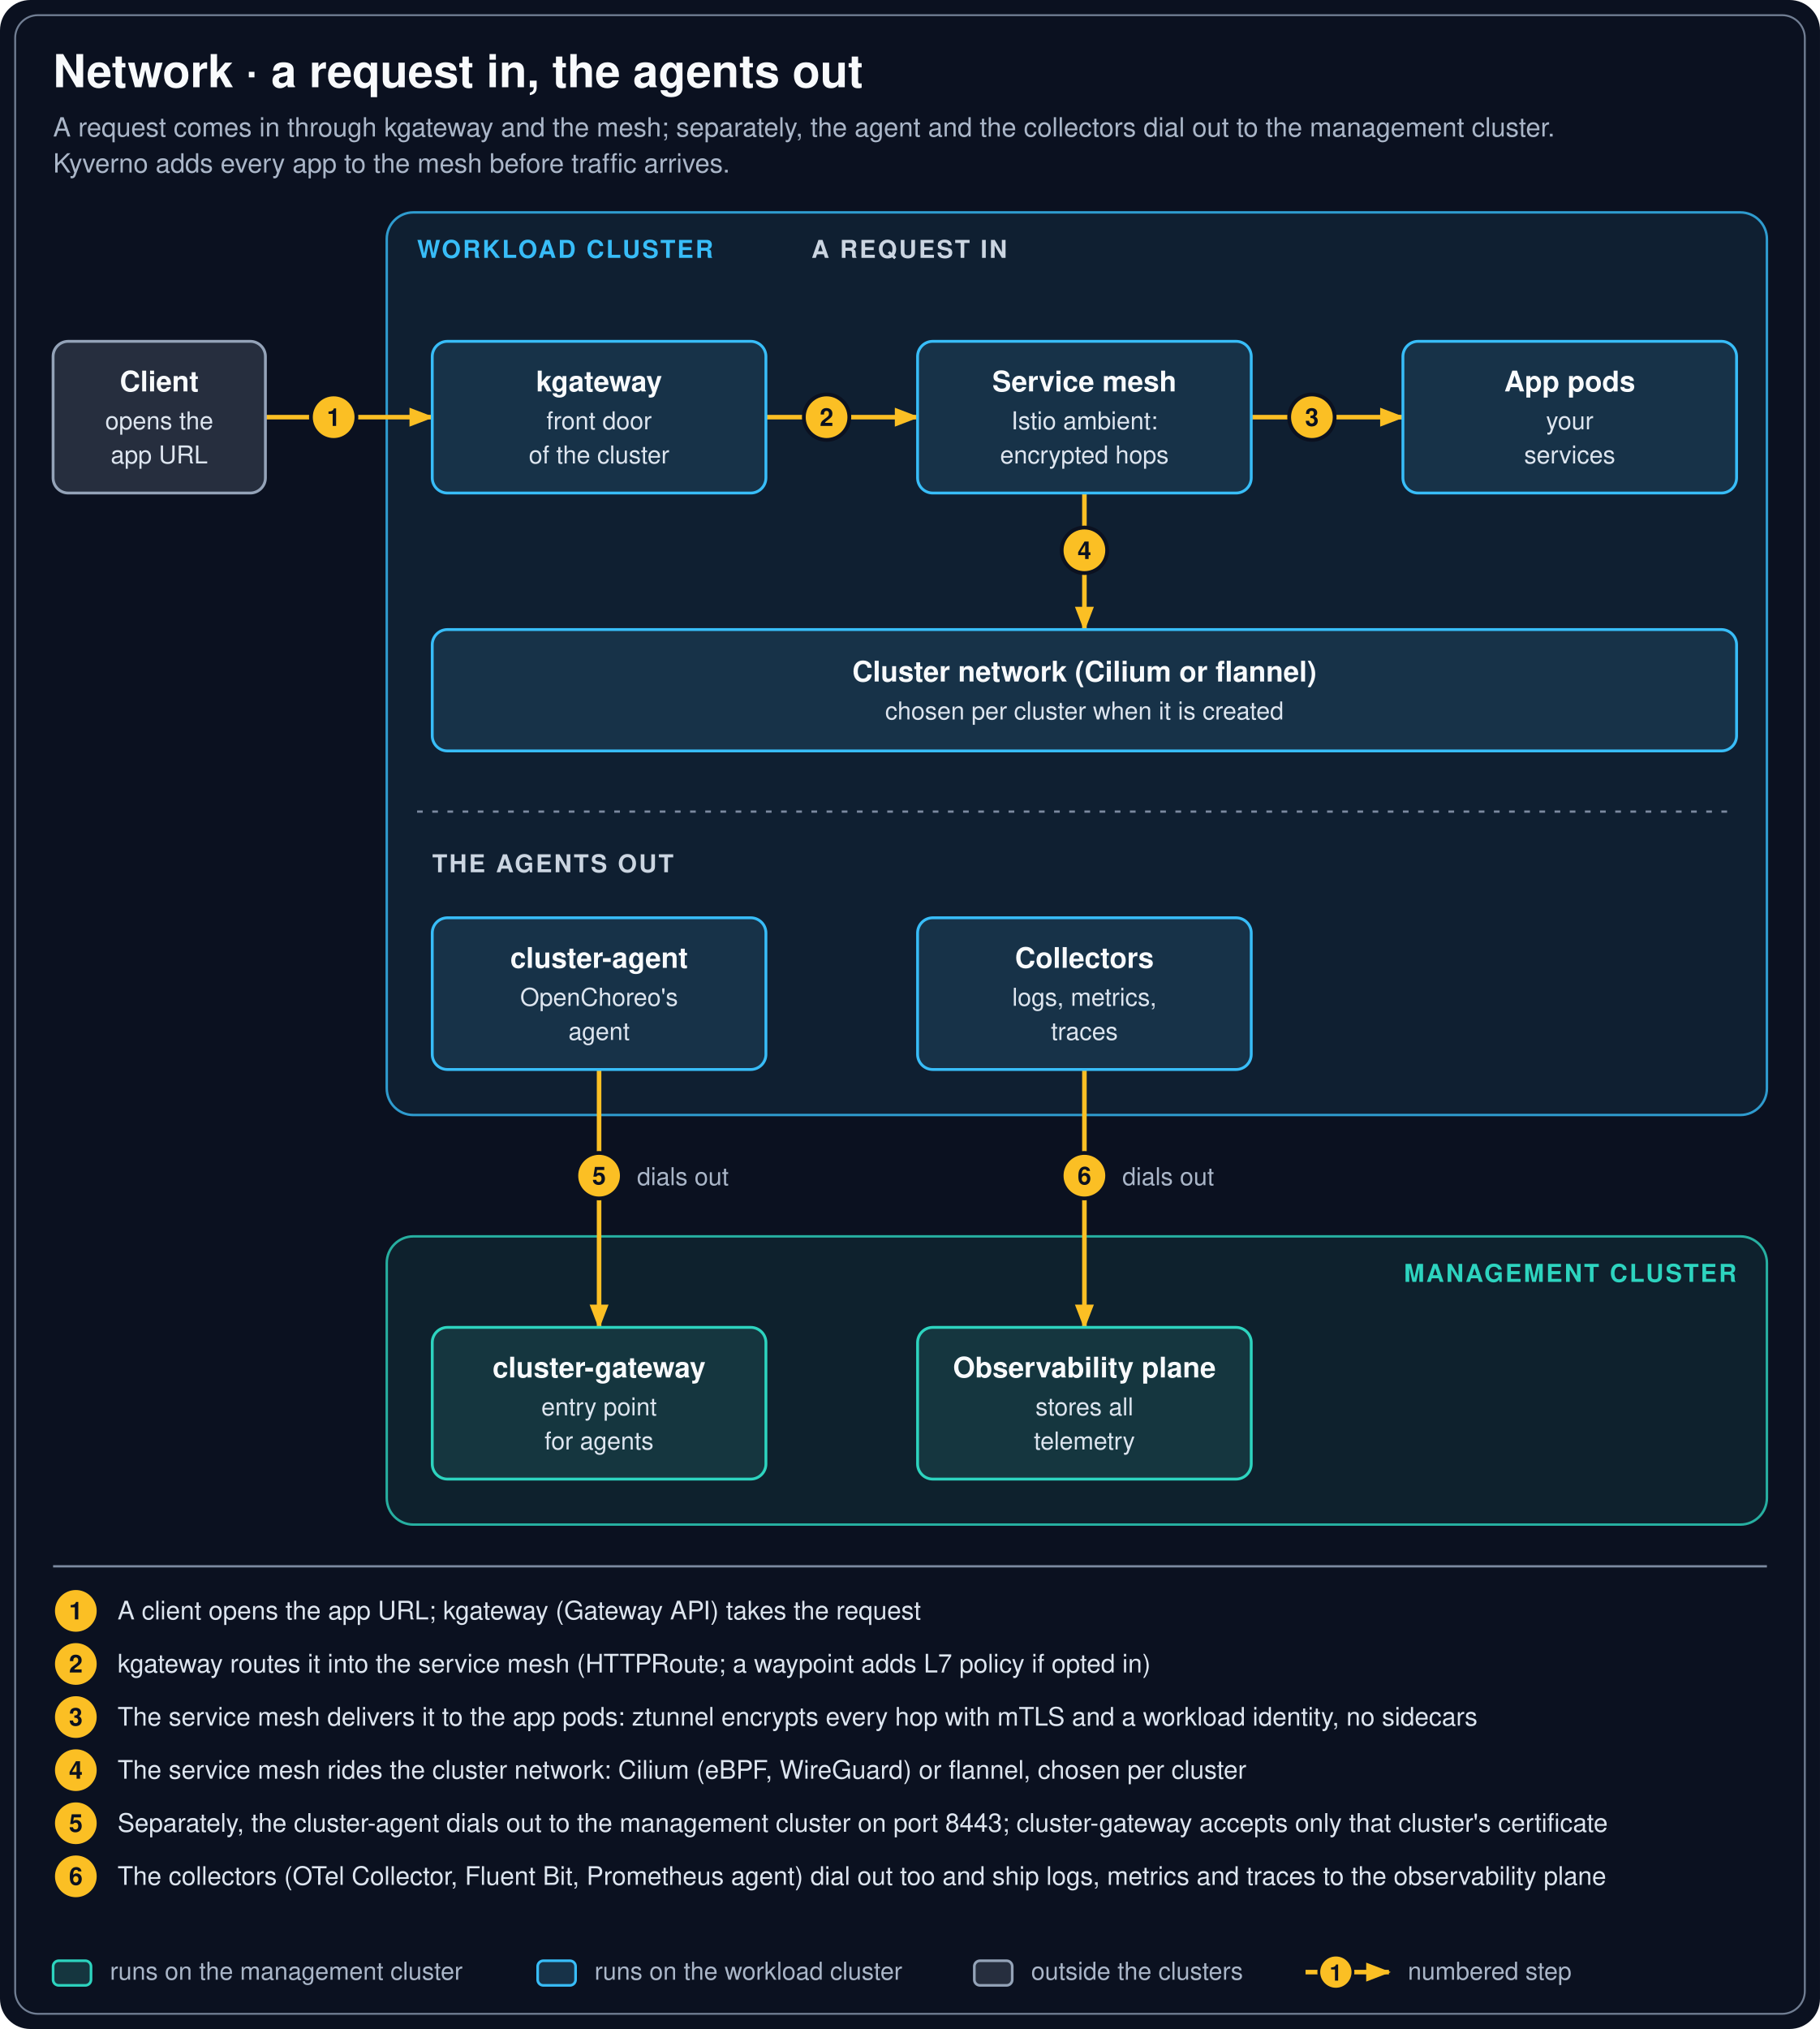
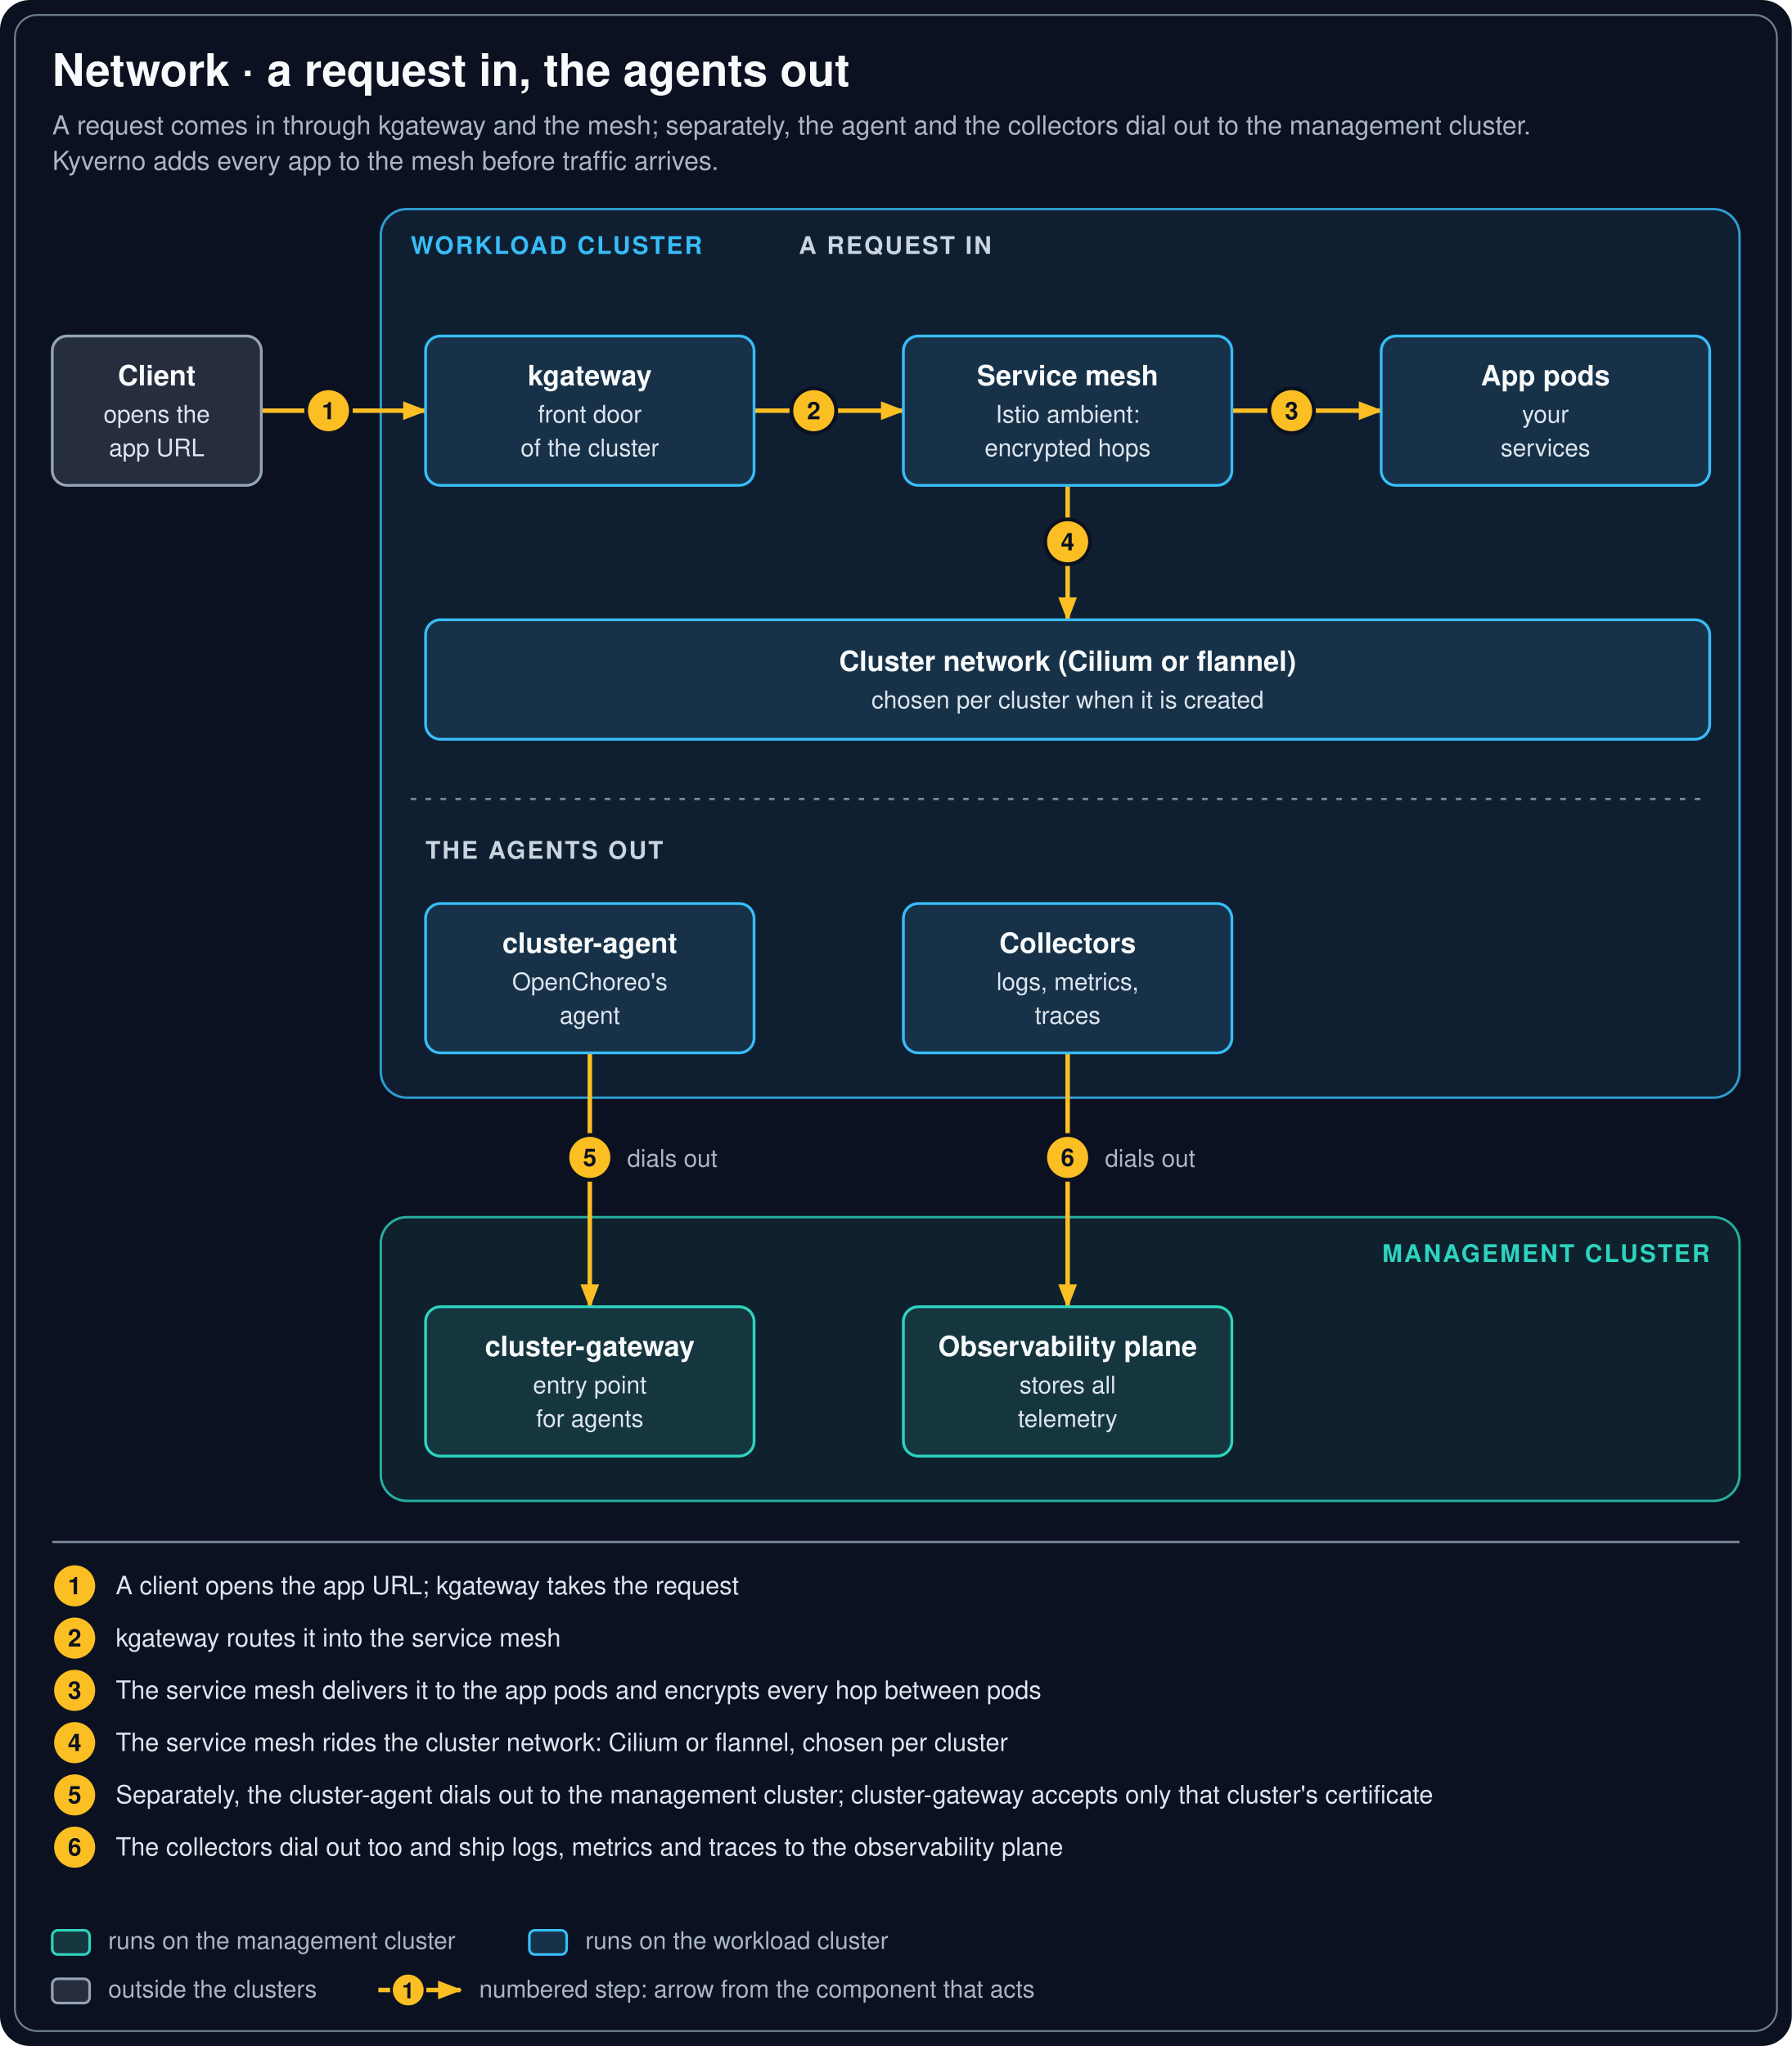
- <svg xmlns="http://www.w3.org/2000/svg" width="960" height="1070" viewBox="0 0 960 1070" role="img" aria-label="Network · a request in, the agents out">
+ <svg xmlns="http://www.w3.org/2000/svg" width="960" height="1096" viewBox="0 0 960 1096" role="img" aria-label="Network · a request in, the agents out">
  <style>.s{font-family:'Segoe UI','Helvetica Neue',Helvetica,Arial,'Liberation Sans',sans-serif}.m{font-family:'JetBrains Mono',SFMono-Regular,Menlo,Consolas,'Liberation Mono',monospace}.fx{fill:none;stroke-width:3.4;stroke-linecap:round;stroke-dasharray:4 10;opacity:0;animation:fxdash .9s linear infinite,fxseq 9.10s linear infinite both}@keyframes fxdash{to{stroke-dashoffset:-14}}@keyframes fxseq{0%{opacity:0}3%{opacity:1}29.0%{opacity:1}34.0%{opacity:0}100%{opacity:0}}@media (prefers-reduced-motion:reduce){.fx{animation:none;opacity:0}}</style>
  <defs>
    <marker id="ahfbbf24" markerWidth="13" markerHeight="10" refX="12" refY="5" orient="auto" markerUnits="userSpaceOnUse">
      <path d="M0,0 L13,5 L0,10 z" fill="#fbbf24" />
    </marker>
    <marker id="asfbbf24" markerWidth="13" markerHeight="10" refX="1" refY="5" orient="auto" markerUnits="userSpaceOnUse">
      <path d="M13,0 L0,5 L13,10 z" fill="#fbbf24" />
    </marker>
  </defs>
-   <rect width="960" height="1070" rx="16" fill="#0b1120" />
-   <rect x="8" y="8" width="944" height="1054" rx="12" fill="none" stroke="#8b9ab0" stroke-opacity=".8" />
+   <rect width="960" height="1096" rx="16" fill="#0b1120" />
+   <rect x="8" y="8" width="944" height="1080" rx="12" fill="none" stroke="#8b9ab0" stroke-opacity=".8" />
  <rect x="204" y="112" width="728" height="476" rx="14" fill="#0f1f31" stroke="#38bdf8" stroke-opacity=".8" stroke-width="1.3" />
  <text class="s" x="220.0" y="136.0" font-size="13" fill="#38bdf8" font-weight="700" letter-spacing="1.0">WORKLOAD CLUSTER</text>
  <rect x="204" y="652" width="728" height="152" rx="14" fill="#0e212d" stroke="#2dd4bf" stroke-opacity=".8" stroke-width="1.3" />
  <text class="s" x="916.0" y="676.0" font-size="13" fill="#2dd4bf" font-weight="700" text-anchor="end" letter-spacing="1.0">MANAGEMENT CLUSTER</text>
  <path d="M 220 428 L 916 428" stroke="#7c8aa0" stroke-width="1.2" stroke-dasharray="3 5" />
  <path d="M 140.0 220.0 L 228.0 220.0" fill="none" stroke="#fbbf24" stroke-width="2.4" stroke-linejoin="round" marker-end="url(#ahfbbf24)" />
  <path d="M 404.0 220.0 L 484.0 220.0" fill="none" stroke="#fbbf24" stroke-width="2.4" stroke-linejoin="round" marker-end="url(#ahfbbf24)" />
  <path d="M 660.0 220.0 L 740.0 220.0" fill="none" stroke="#fbbf24" stroke-width="2.4" stroke-linejoin="round" marker-end="url(#ahfbbf24)" />
  <path d="M 572.0 260.0 L 572.0 332.0" fill="none" stroke="#fbbf24" stroke-width="2.4" stroke-linejoin="round" marker-end="url(#ahfbbf24)" />
  <path d="M 316.0 564.0 L 316.0 700.0" fill="none" stroke="#fbbf24" stroke-width="2.4" stroke-linejoin="round" marker-end="url(#ahfbbf24)" />
  <path d="M 572.0 564.0 L 572.0 700.0" fill="none" stroke="#fbbf24" stroke-width="2.4" stroke-linejoin="round" marker-end="url(#ahfbbf24)" />
  <path class="fx" d="M 140.0 220.0 L 228.0 220.0" stroke="#fde5a7" style="animation-delay:0s,0.00s" />
  <path class="fx" d="M 404.0 220.0 L 484.0 220.0" stroke="#fde5a7" style="animation-delay:0s,1.10s" />
  <path class="fx" d="M 660.0 220.0 L 740.0 220.0" stroke="#fde5a7" style="animation-delay:0s,2.20s" />
  <path class="fx" d="M 572.0 260.0 L 572.0 332.0" stroke="#fde5a7" style="animation-delay:0s,3.30s" />
  <path class="fx" d="M 316.0 564.0 L 316.0 700.0" stroke="#fde5a7" style="animation-delay:0s,4.40s" />
  <path class="fx" d="M 572.0 564.0 L 572.0 700.0" stroke="#fde5a7" style="animation-delay:0s,5.50s" />
  <rect x="28" y="180" width="112" height="80" rx="8" fill="#262e3e" stroke="#94a3b8" stroke-width="1.5" />
  <text class="s" x="84.0" y="206.4" font-size="15" fill="#f8fafc" font-weight="600" text-anchor="middle">Client</text>
  <text class="s" x="84.0" y="226.4" font-size="13" fill="#dde5ef" text-anchor="middle">opens the</text>
  <text class="s" x="84.0" y="244.4" font-size="13" fill="#dde5ef" text-anchor="middle">app URL</text>
  <rect x="228" y="180" width="176" height="80" rx="8" fill="#173248" stroke="#38bdf8" stroke-width="1.5" />
  <text class="s" x="316.0" y="206.4" font-size="15" fill="#f8fafc" font-weight="600" text-anchor="middle">kgateway</text>
  <text class="s" x="316.0" y="226.4" font-size="13" fill="#dde5ef" text-anchor="middle">front door</text>
  <text class="s" x="316.0" y="244.4" font-size="13" fill="#dde5ef" text-anchor="middle">of the cluster</text>
  <rect x="484" y="180" width="176" height="80" rx="8" fill="#173248" stroke="#38bdf8" stroke-width="1.5" />
  <text class="s" x="572.0" y="206.4" font-size="15" fill="#f8fafc" font-weight="600" text-anchor="middle">Service mesh</text>
  <text class="s" x="572.0" y="226.4" font-size="13" fill="#dde5ef" text-anchor="middle">Istio ambient:</text>
  <text class="s" x="572.0" y="244.4" font-size="13" fill="#dde5ef" text-anchor="middle">encrypted hops</text>
  <rect x="740" y="180" width="176" height="80" rx="8" fill="#173248" stroke="#38bdf8" stroke-width="1.5" />
  <text class="s" x="828.0" y="206.4" font-size="15" fill="#f8fafc" font-weight="600" text-anchor="middle">App pods</text>
  <text class="s" x="828.0" y="226.4" font-size="13" fill="#dde5ef" text-anchor="middle">your</text>
  <text class="s" x="828.0" y="244.4" font-size="13" fill="#dde5ef" text-anchor="middle">services</text>
  <rect x="228" y="332" width="688" height="64" rx="8" fill="#173248" stroke="#38bdf8" stroke-width="1.5" />
  <text class="s" x="572.0" y="359.4" font-size="15" fill="#f8fafc" font-weight="600" text-anchor="middle">Cluster network (Cilium or flannel)</text>
  <text class="s" x="572.0" y="379.4" font-size="13" fill="#dde5ef" text-anchor="middle">chosen per cluster when it is created</text>
  <rect x="228" y="484" width="176" height="80" rx="8" fill="#173248" stroke="#38bdf8" stroke-width="1.5" />
  <text class="s" x="316.0" y="510.4" font-size="15" fill="#f8fafc" font-weight="600" text-anchor="middle">cluster-agent</text>
  <text class="s" x="316.0" y="530.4" font-size="13" fill="#dde5ef" text-anchor="middle">OpenChoreo's</text>
  <text class="s" x="316.0" y="548.4" font-size="13" fill="#dde5ef" text-anchor="middle">agent</text>
  <rect x="484" y="484" width="176" height="80" rx="8" fill="#173248" stroke="#38bdf8" stroke-width="1.5" />
  <text class="s" x="572.0" y="510.4" font-size="15" fill="#f8fafc" font-weight="600" text-anchor="middle">Collectors</text>
  <text class="s" x="572.0" y="530.4" font-size="13" fill="#dde5ef" text-anchor="middle">logs, metrics,</text>
  <text class="s" x="572.0" y="548.4" font-size="13" fill="#dde5ef" text-anchor="middle">traces</text>
  <rect x="228" y="700" width="176" height="80" rx="8" fill="#15363f" stroke="#2dd4bf" stroke-width="1.5" />
  <text class="s" x="316.0" y="726.4" font-size="15" fill="#f8fafc" font-weight="600" text-anchor="middle">cluster-gateway</text>
  <text class="s" x="316.0" y="746.4" font-size="13" fill="#dde5ef" text-anchor="middle">entry point</text>
  <text class="s" x="316.0" y="764.4" font-size="13" fill="#dde5ef" text-anchor="middle">for agents</text>
  <rect x="484" y="700" width="176" height="80" rx="8" fill="#15363f" stroke="#2dd4bf" stroke-width="1.5" />
  <text class="s" x="572.0" y="726.4" font-size="15" fill="#f8fafc" font-weight="600" text-anchor="middle">Observability plane</text>
  <text class="s" x="572.0" y="746.4" font-size="13" fill="#dde5ef" text-anchor="middle">stores all</text>
  <text class="s" x="572.0" y="764.4" font-size="13" fill="#dde5ef" text-anchor="middle">telemetry</text>
  <text class="s" x="28.0" y="46.0" font-size="24" fill="#f8fafc" font-weight="700">Network · a request in, the agents out</text>
  <text class="s" x="28.0" y="72.0" font-size="14" fill="#aab6c8">A request comes in through kgateway and the mesh; separately, the agent and the collectors dial out to the management cluster.</text>
  <text class="s" x="28.0" y="91.0" font-size="14" fill="#aab6c8">Kyverno adds every app to the mesh before traffic arrives.</text>
  <text class="s" x="428.0" y="136.0" font-size="13" fill="#cbd5e1" font-weight="700" letter-spacing="1.0">A REQUEST IN</text>
  <text class="s" x="228.0" y="460.0" font-size="13" fill="#cbd5e1" font-weight="700" letter-spacing="1.0">THE AGENTS OUT</text>
  <circle cx="176.0" cy="220.0" r="12" fill="#fbbf24" stroke="#0b1120" stroke-width="2" />
  <text class="s" x="176.0" y="224.6" font-size="13" font-weight="700" fill="#0b1120" text-anchor="middle">1</text>
  <circle cx="436.0" cy="220.0" r="12" fill="#fbbf24" stroke="#0b1120" stroke-width="2" />
  <text class="s" x="436.0" y="224.6" font-size="13" font-weight="700" fill="#0b1120" text-anchor="middle">2</text>
  <circle cx="692.0" cy="220.0" r="12" fill="#fbbf24" stroke="#0b1120" stroke-width="2" />
  <text class="s" x="692.0" y="224.6" font-size="13" font-weight="700" fill="#0b1120" text-anchor="middle">3</text>
  <circle cx="572.0" cy="290.2" r="12" fill="#fbbf24" stroke="#0b1120" stroke-width="2" />
  <text class="s" x="572.0" y="294.8" font-size="13" font-weight="700" fill="#0b1120" text-anchor="middle">4</text>
  <rect x="332.0" y="611.0" width="59.3" height="20.0" rx="3" fill="#0b1120" />
  <text class="s" x="336.0" y="625.0" font-size="13" fill="#aab6c8">dials out</text>
  <circle cx="316.0" cy="620.0" r="12" fill="#fbbf24" stroke="#0b1120" stroke-width="2" />
  <text class="s" x="316.0" y="624.6" font-size="13" font-weight="700" fill="#0b1120" text-anchor="middle">5</text>
  <rect x="588.0" y="611.0" width="59.3" height="20.0" rx="3" fill="#0b1120" />
  <text class="s" x="592.0" y="625.0" font-size="13" fill="#aab6c8">dials out</text>
  <circle cx="572.0" cy="620.0" r="12" fill="#fbbf24" stroke="#0b1120" stroke-width="2" />
  <text class="s" x="572.0" y="624.6" font-size="13" font-weight="700" fill="#0b1120" text-anchor="middle">6</text>
  <line x1="28" y1="826" x2="932" y2="826" stroke="#7c8aa0" stroke-width="1.2" />
  <circle cx="40" cy="849.5" r="11" fill="#fbbf24" />
  <text class="s" x="40" y="854" font-size="13" font-weight="700" fill="#0b1120" text-anchor="middle">1</text>
-   <text class="s" x="62.0" y="854.0" font-size="13.5" fill="#dde5ef">A client opens the app URL; kgateway (Gateway API) takes the request</text>
+   <text class="s" x="62.0" y="854.0" font-size="13.5" fill="#dde5ef">A client opens the app URL; kgateway takes the request</text>
  <circle cx="40" cy="877.5" r="11" fill="#fbbf24" />
  <text class="s" x="40" y="882" font-size="13" font-weight="700" fill="#0b1120" text-anchor="middle">2</text>
-   <text class="s" x="62.0" y="882.0" font-size="13.5" fill="#dde5ef">kgateway routes it into the service mesh (HTTPRoute; a waypoint adds L7 policy if opted in)</text>
+   <text class="s" x="62.0" y="882.0" font-size="13.5" fill="#dde5ef">kgateway routes it into the service mesh</text>
  <circle cx="40" cy="905.5" r="11" fill="#fbbf24" />
  <text class="s" x="40" y="910" font-size="13" font-weight="700" fill="#0b1120" text-anchor="middle">3</text>
-   <text class="s" x="62.0" y="910.0" font-size="13.5" fill="#dde5ef">The service mesh delivers it to the app pods: ztunnel encrypts every hop with mTLS and a workload identity, no sidecars</text>
+   <text class="s" x="62.0" y="910.0" font-size="13.5" fill="#dde5ef">The service mesh delivers it to the app pods and encrypts every hop between pods</text>
  <circle cx="40" cy="933.5" r="11" fill="#fbbf24" />
  <text class="s" x="40" y="938" font-size="13" font-weight="700" fill="#0b1120" text-anchor="middle">4</text>
-   <text class="s" x="62.0" y="938.0" font-size="13.5" fill="#dde5ef">The service mesh rides the cluster network: Cilium (eBPF, WireGuard) or flannel, chosen per cluster</text>
+   <text class="s" x="62.0" y="938.0" font-size="13.5" fill="#dde5ef">The service mesh rides the cluster network: Cilium or flannel, chosen per cluster</text>
  <circle cx="40" cy="961.5" r="11" fill="#fbbf24" />
  <text class="s" x="40" y="966" font-size="13" font-weight="700" fill="#0b1120" text-anchor="middle">5</text>
-   <text class="s" x="62.0" y="966.0" font-size="13.5" fill="#dde5ef">Separately, the cluster-agent dials out to the management cluster on port 8443; cluster-gateway accepts only that cluster's certificate</text>
+   <text class="s" x="62.0" y="966.0" font-size="13.5" fill="#dde5ef">Separately, the cluster-agent dials out to the management cluster; cluster-gateway accepts only that cluster's certificate</text>
  <circle cx="40" cy="989.5" r="11" fill="#fbbf24" />
  <text class="s" x="40" y="994" font-size="13" font-weight="700" fill="#0b1120" text-anchor="middle">6</text>
-   <text class="s" x="62.0" y="994.0" font-size="13.5" fill="#dde5ef">The collectors (OTel Collector, Fluent Bit, Prometheus agent) dial out too and ship logs, metrics and traces to the observability plane</text>
+   <text class="s" x="62.0" y="994.0" font-size="13.5" fill="#dde5ef">The collectors dial out too and ship logs, metrics and traces to the observability plane</text>
  <rect x="28" y="1034" width="20" height="13" rx="3" fill="#15363f" stroke="#2dd4bf" stroke-width="1.4" />
  <text class="s" x="58.0" y="1044.0" font-size="13" fill="#aab6c8">runs on the management cluster</text>
  <rect x="283.605" y="1034" width="20" height="13" rx="3" fill="#173248" stroke="#38bdf8" stroke-width="1.4" />
  <text class="s" x="313.6" y="1044.0" font-size="13" fill="#aab6c8">runs on the workload cluster</text>
-   <rect x="513.924" y="1034" width="20" height="13" rx="3" fill="#262e3e" stroke="#94a3b8" stroke-width="1.4" />
-   <text class="s" x="543.9" y="1044.0" font-size="13" fill="#aab6c8">outside the clusters</text>
-   <path d="M 688.639 1040 L 732.639 1040" stroke="#fbbf24" stroke-width="2.4" marker-end="url(#ahfbbf24)" />
-   <circle cx="704.639" cy="1040" r="9" fill="#fbbf24" stroke="#0b1120" stroke-width="1.5" />
-   <text class="s" x="704.639" y="1044.5" font-size="12" font-weight="700" fill="#0b1120" text-anchor="middle">1</text>
-   <text class="s" x="742.6" y="1044.0" font-size="13" fill="#aab6c8">numbered step</text>
+   <rect x="28" y="1060" width="20" height="13" rx="3" fill="#262e3e" stroke="#94a3b8" stroke-width="1.4" />
+   <text class="s" x="58.0" y="1070.0" font-size="13" fill="#aab6c8">outside the clusters</text>
+   <path d="M 202.715 1066 L 246.715 1066" stroke="#fbbf24" stroke-width="2.4" marker-end="url(#ahfbbf24)" />
+   <circle cx="218.715" cy="1066" r="9" fill="#fbbf24" stroke="#0b1120" stroke-width="1.5" />
+   <text class="s" x="218.715" y="1070.5" font-size="12" font-weight="700" fill="#0b1120" text-anchor="middle">1</text>
+   <text class="s" x="256.7" y="1070.0" font-size="13" fill="#aab6c8">numbered step: arrow from the component that acts</text>
</svg>
